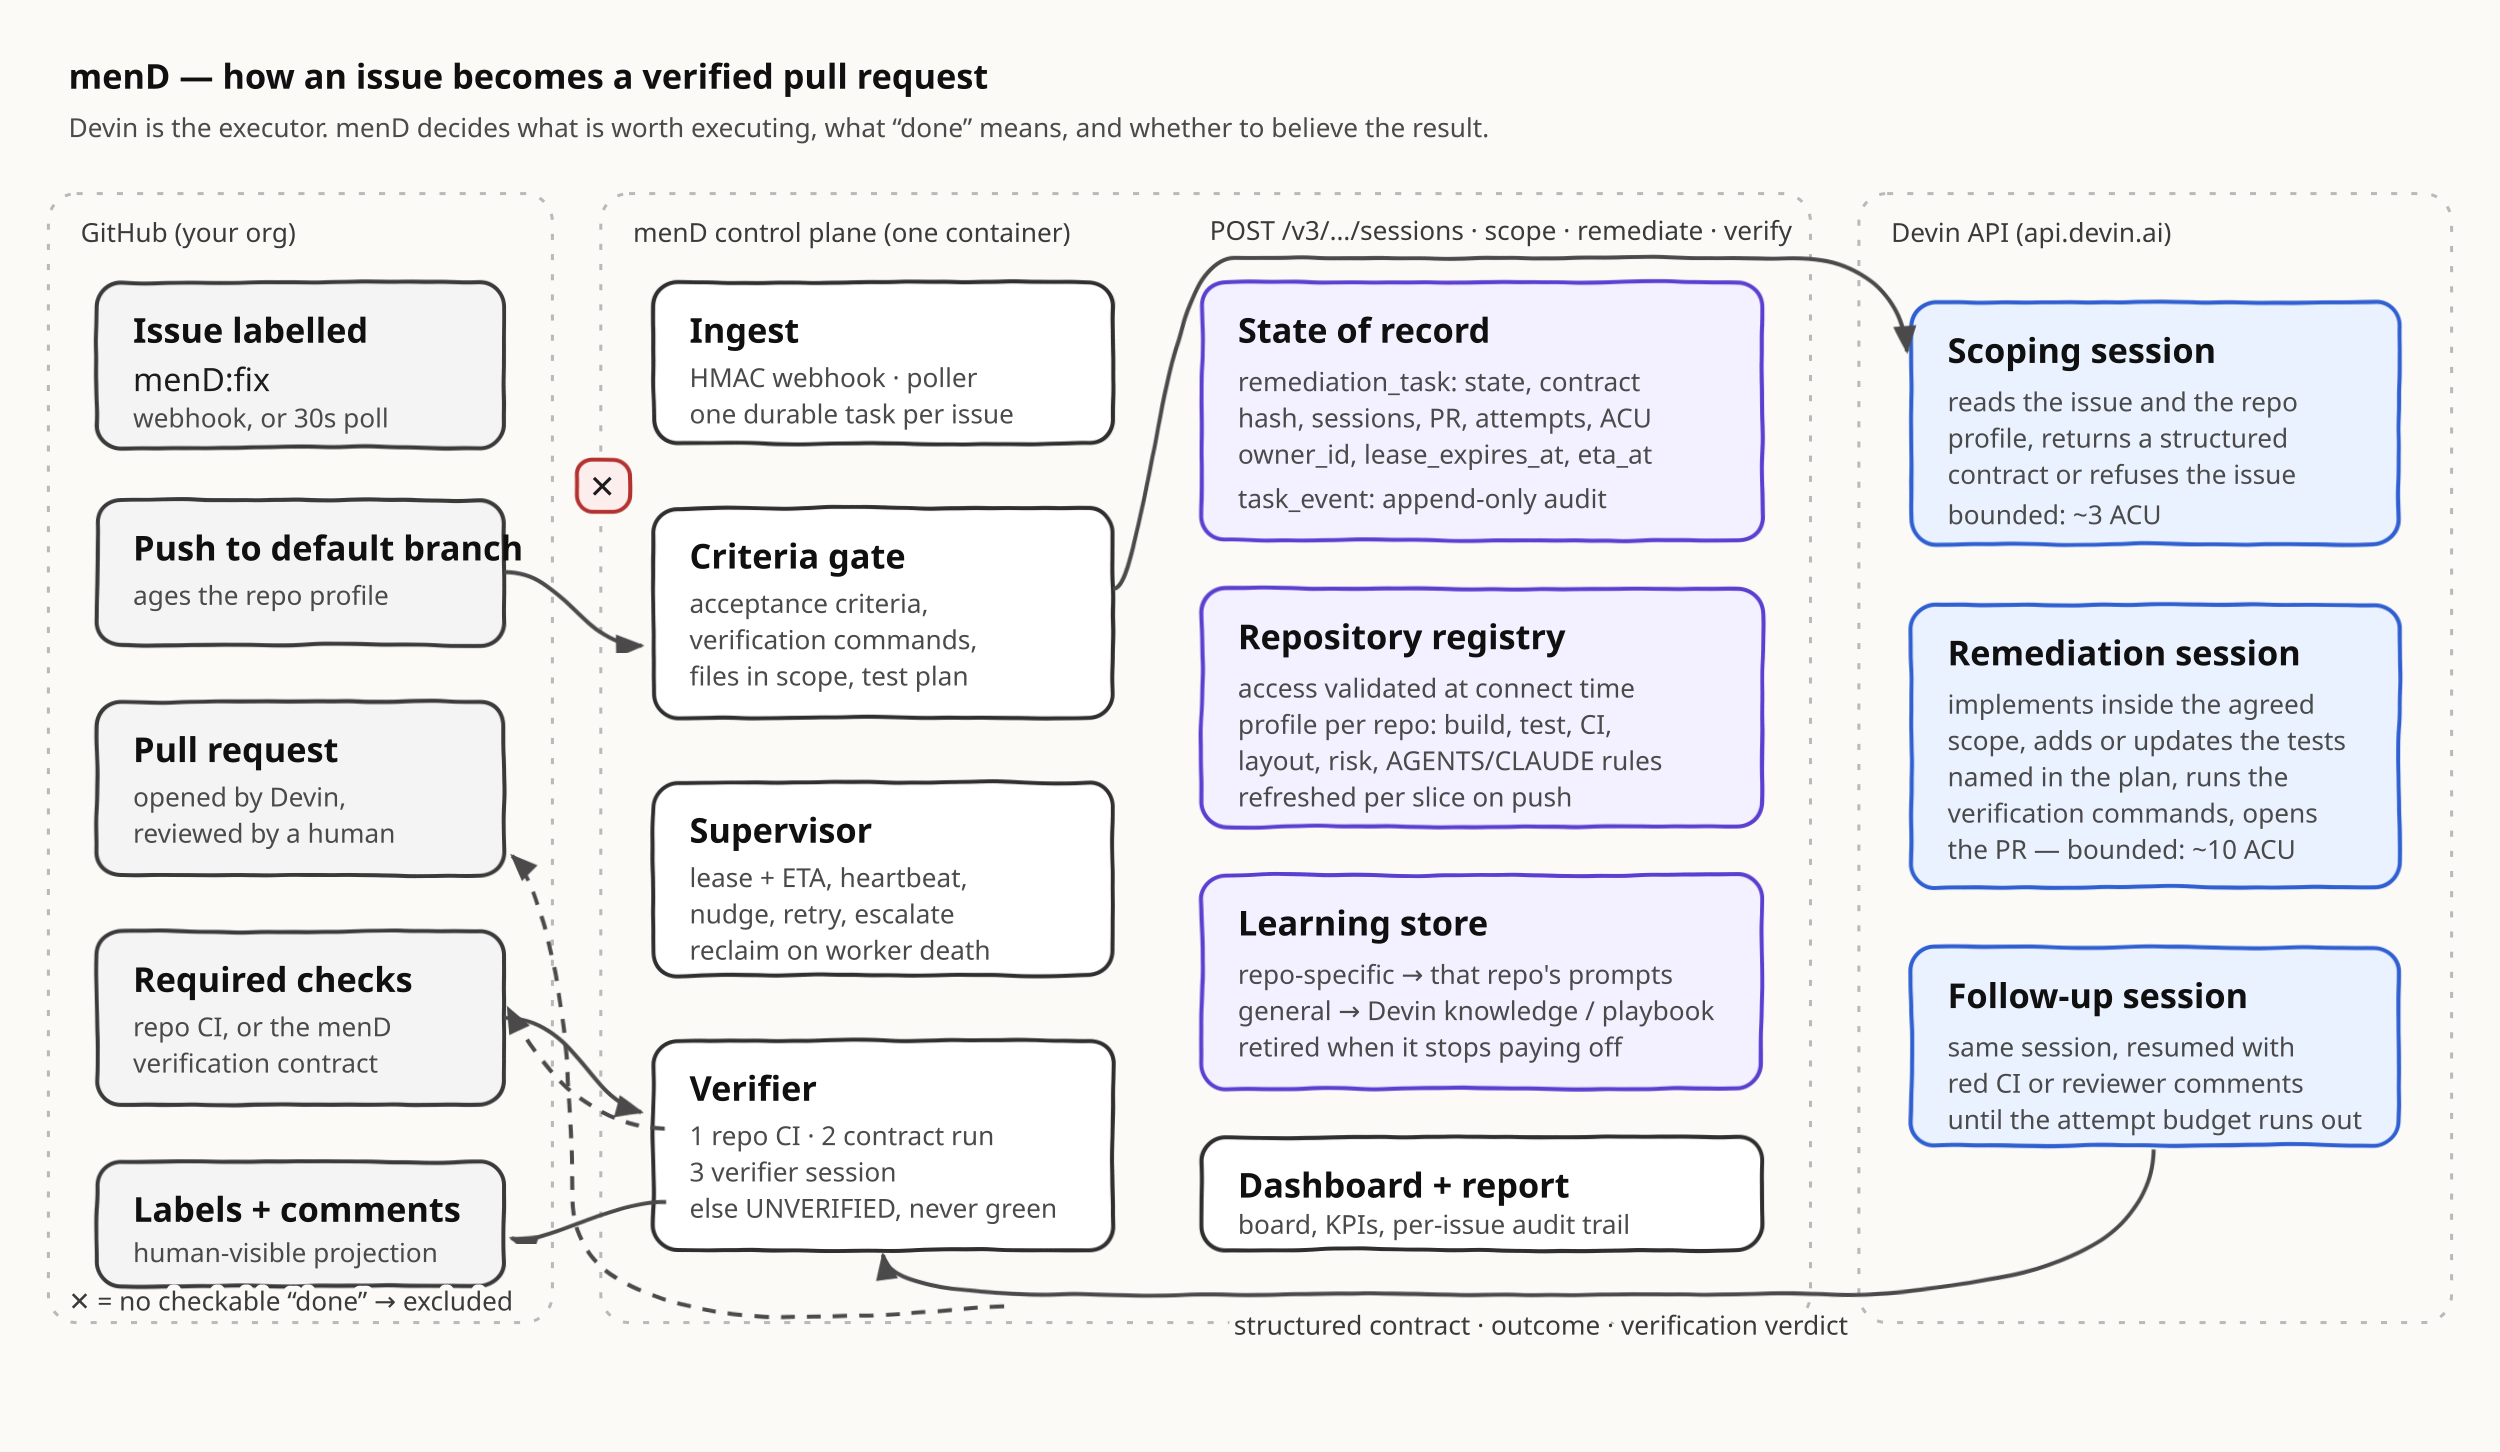
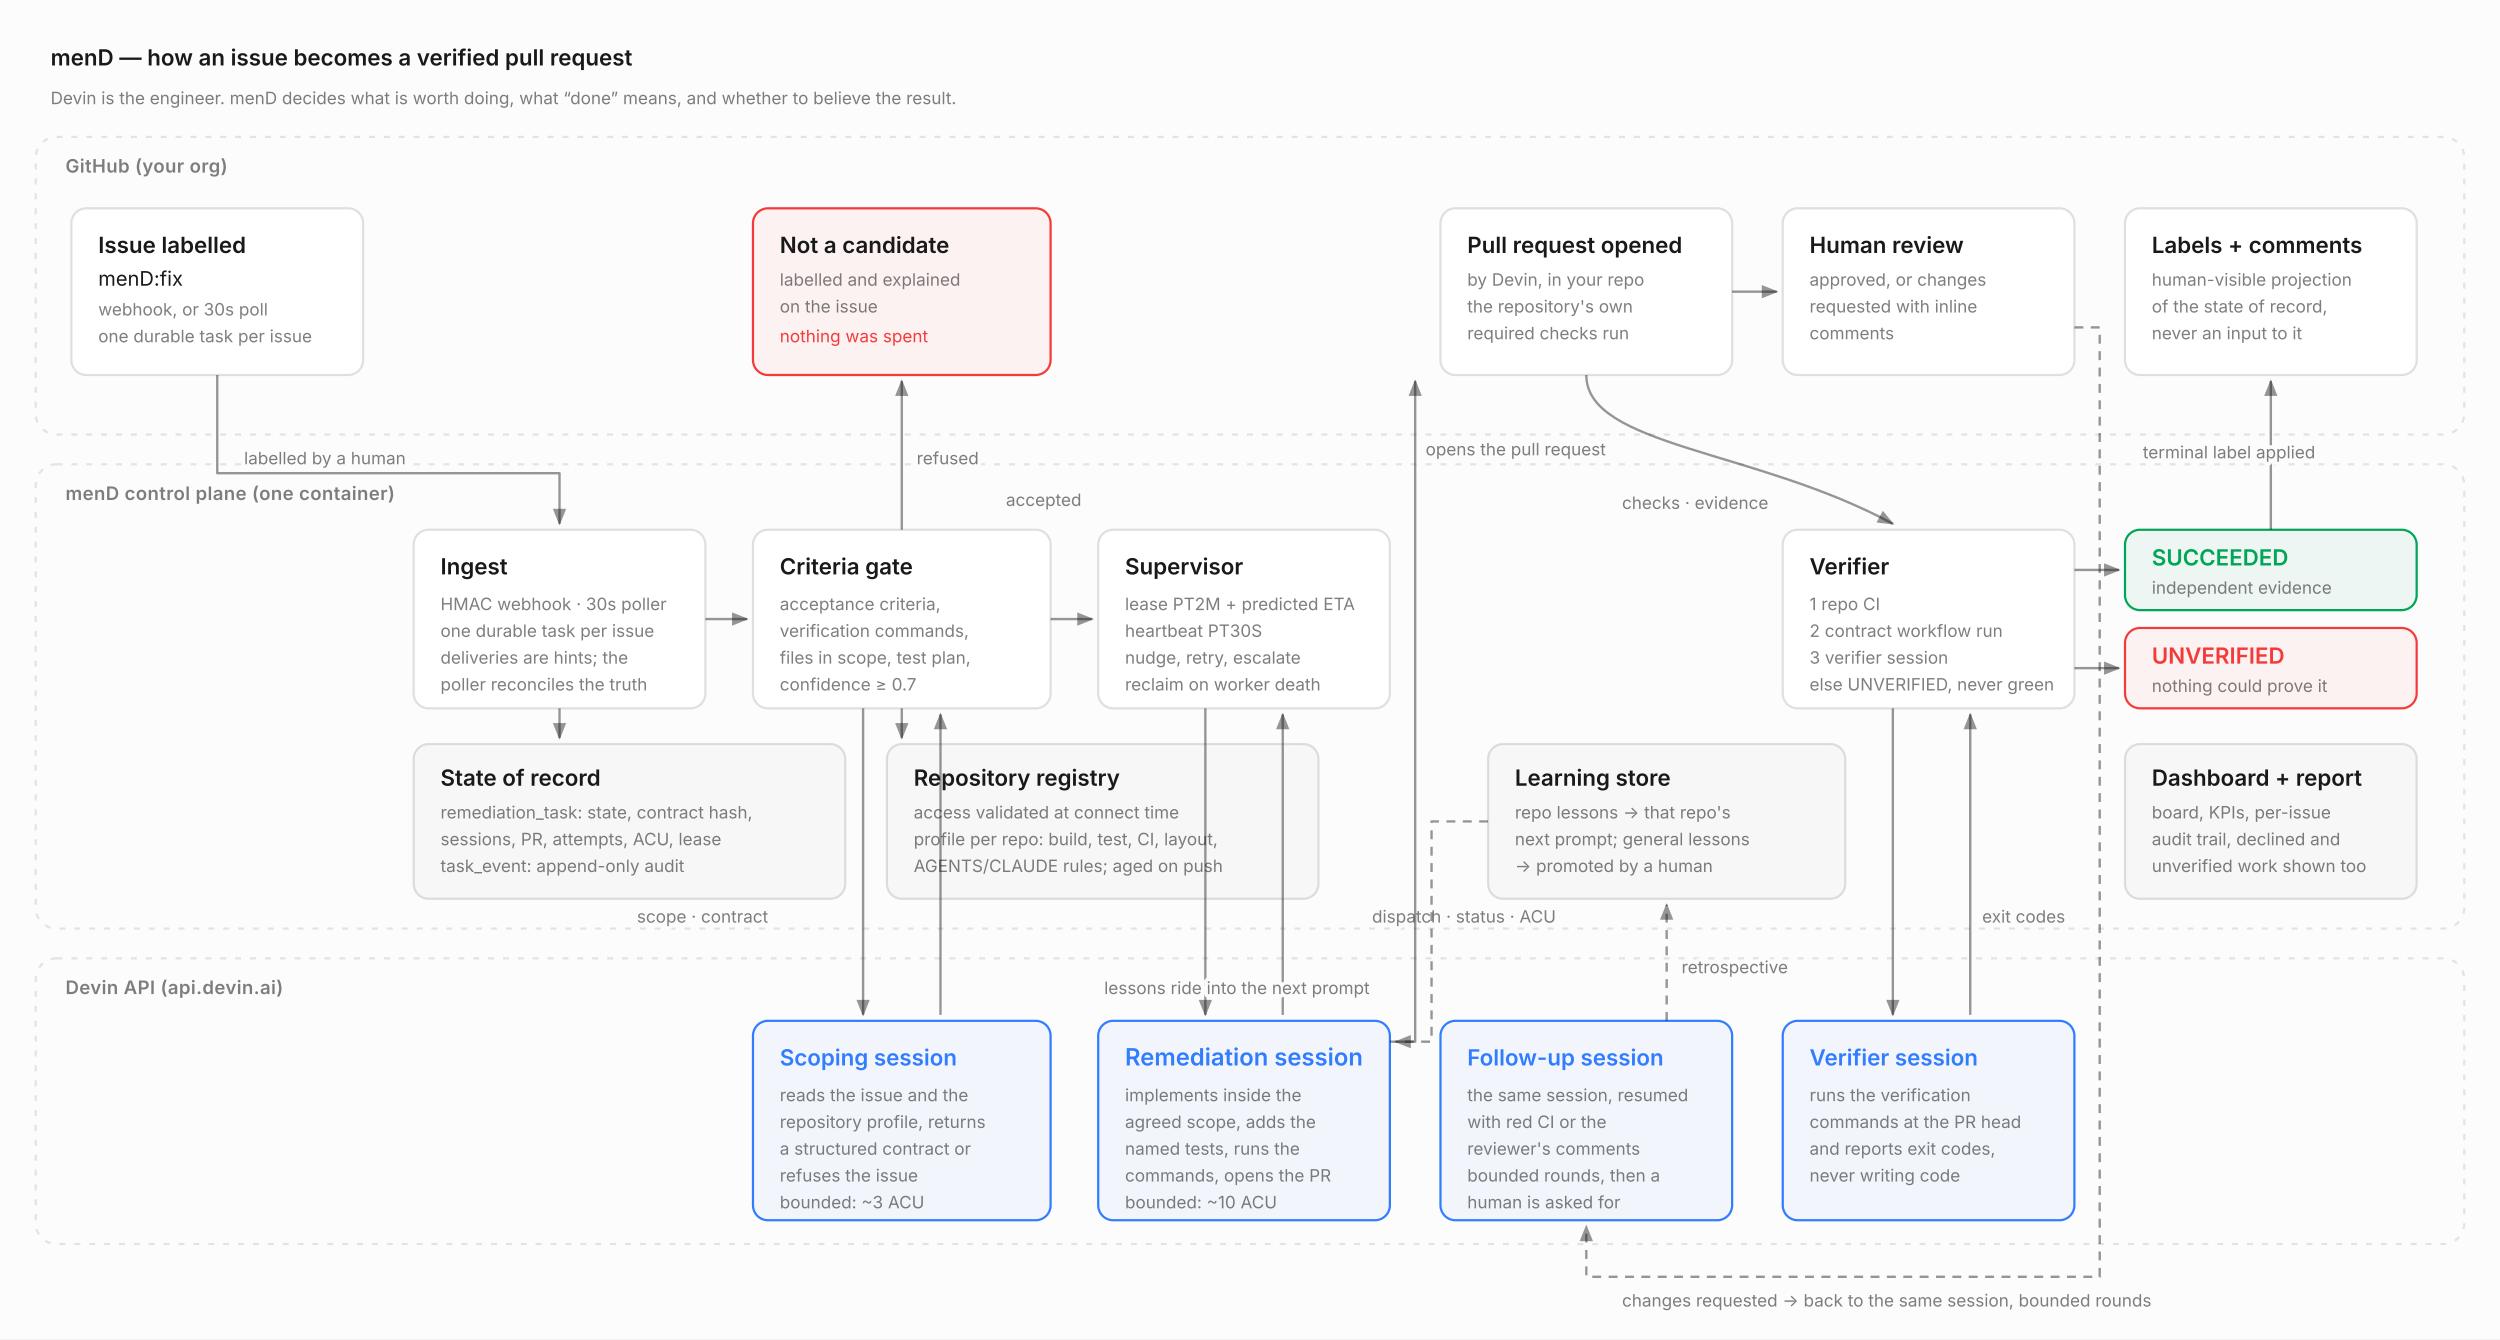
- <svg xmlns="http://www.w3.org/2000/svg" viewBox="0 0 1240 720" width="1240" height="720" font-family="'Segoe Print','Bradley Hand','Comic Sans MS',ui-rounded,sans-serif" role="img" aria-label="menD architecture: GitHub events enter menD, the criteria gate decides candidacy, Devin sessions scope and remediate, verification gates success, and outcomes feed a learning store">
+ <svg xmlns="http://www.w3.org/2000/svg" viewBox="0 0 1680 900" width="1680" height="900" font-family="Inter, ui-sans-serif, system-ui, sans-serif" role="img" aria-label="menD architecture, left to right: a GitHub issue labelled menD:fix enters menD's ingest, the criteria gate accepts or refuses it with a Devin scoping session, the supervisor dispatches a Devin remediation session that opens a pull request, the verifier turns independent evidence into SUCCEEDED or UNVERIFIED, and reviewer feedback returns to the same session and becomes a lesson">
  <defs>
-     <filter id="rough">
-       <feTurbulence type="fractalNoise" baseFrequency="0.02" numOctaves="3" seed="7" result="noise" />
-       <feDisplacementMap in="SourceGraphic" in2="noise" scale="2.2" xChannelSelector="R" yChannelSelector="G" />
-     </filter>
    <marker id="arrow" viewBox="0 0 10 10" refX="9" refY="5" markerWidth="7" markerHeight="7" orient="auto-start-reverse">
-       <path d="M 0 1 L 10 5 L 0 9 z" fill="#4a4a4a" />
+       <path d="M 0 1 L 10 5 L 0 9 z" fill="rgb(25 25 25 / 0.45)" />
    </marker>
    <style>
-       .box { fill: #ffffff; stroke: #2f2f2f; stroke-width: 2; filter: url(#rough); }
-       .devin { fill: #eaf1ff; stroke: #2f5fd0; }
-       .store { fill: #f3f0ff; stroke: #5b3fd0; }
-       .github { fill: #f4f4f4; stroke: #3a3a3a; }
-       .good { fill: #e9f9f0; stroke: #10794a; }
-       .bad  { fill: #fdeeee; stroke: #b3322f; }
-       .t  { font-size: 16px; fill: #1c1c1c; }
-       .h  { font-size: 17px; font-weight: 700; fill: #101010; }
-       .s  { font-size: 13px; fill: #4a4a4a; }
-       .lbl{ font-size: 13px; fill: #3a3a3a; paint-order: stroke; stroke: #fbfaf7; stroke-width: 6px;
-             stroke-linejoin: round; }
-       .flow { fill: none; stroke: #4a4a4a; stroke-width: 2; marker-end: url(#arrow); filter: url(#rough); }
-       .dash { stroke-dasharray: 7 6; }
-       .zone { fill: none; stroke: #b9b9b9; stroke-width: 1.5; stroke-dasharray: 3 7; }
+       .box   { fill: #ffffff; stroke: rgb(0 0 0 / 0.12); stroke-width: 1.5; }
+       .devin { stroke: rgb(49 124 255); fill: rgb(49 124 255 / 0.05); }
+       .store { fill: rgb(0 0 0 / 0.02); }
+       .good  { stroke: rgb(0 165 88); fill: rgb(0 165 88 / 0.06); }
+       .bad   { stroke: rgb(245 59 58); fill: rgb(245 59 58 / 0.05); }
+       .h     { font-size: 15px; font-weight: 600; fill: rgb(25 25 25); }
+       .t     { font-size: 13.5px; fill: rgb(25 25 25); }
+       .s     { font-size: 11.5px; fill: rgb(25 25 25 / 0.56); }
+       .lbl   { font-size: 11.5px; fill: rgb(25 25 25 / 0.56); paint-order: stroke; stroke: #fcfcfc;
+                stroke-width: 5px; stroke-linejoin: round; }
+       .zonelbl { font-size: 12.5px; font-weight: 600; fill: rgb(25 25 25 / 0.56); letter-spacing: 0.02em; }
+       .flow  { fill: none; stroke: rgb(25 25 25 / 0.45); stroke-width: 1.6; marker-end: url(#arrow);
+                stroke-linejoin: round; }
+       .dash  { stroke-dasharray: 6 5; }
+       .zone  { fill: none; stroke: rgb(0 0 0 / 0.1); stroke-width: 1.5; stroke-dasharray: 4 6; }
+       .blue  { fill: rgb(49 124 255); }
+       .green { fill: rgb(0 165 88); }
+       .red   { fill: rgb(245 59 58); }
    </style>
  </defs>
-   <rect x="0" y="0" width="1240" height="720" fill="#fbfaf7" />
-   <text x="34" y="44" class="h" font-size="24">menD — how an issue becomes a verified pull request</text>
-   <text x="34" y="68" class="s" font-size="14">Devin is the executor. menD decides what is worth executing, what “done” means, and whether to believe the result.</text>
-   <rect x="24" y="96" width="250" height="560" rx="14" class="zone" />
-   <text x="40" y="120" class="lbl">GitHub (your org)</text>
-   <rect x="298" y="96" width="600" height="560" rx="14" class="zone" />
-   <text x="314" y="120" class="lbl">menD control plane (one container)</text>
-   <rect x="922" y="96" width="294" height="560" rx="14" class="zone" />
-   <text x="938" y="120" class="lbl">Devin API (api.devin.ai)</text>
-   <rect x="48" y="140" width="202" height="82" rx="12" class="box github" />
+   <rect x="0" y="0" width="1680" height="900" fill="#fcfcfc" />
+   <text x="34" y="44" class="h" font-size="22">menD — how an issue becomes a verified pull request</text>
+   <text x="34" y="70" class="s" font-size="13">Devin is the engineer. menD decides what is worth doing, what “done” means, and whether to believe the result.</text>
+   <rect x="24" y="92" width="1632" height="200" rx="14" class="zone" />
+   <text x="44" y="116" class="zonelbl">GitHub (your org)</text>
+   <rect x="24" y="312" width="1632" height="312" rx="14" class="zone" />
+   <text x="44" y="336" class="zonelbl">menD control plane (one container)</text>
+   <rect x="24" y="644" width="1632" height="192" rx="14" class="zone" />
+   <text x="44" y="668" class="zonelbl">Devin API (api.devin.ai)</text>
+   <rect x="48" y="140" width="196" height="112" rx="10" class="box" />
  <text x="66" y="170" class="h">Issue labelled</text>
-   <text x="66" y="194" class="t">menD:fix</text>
+   <text x="66" y="192" class="t">menD:fix</text>
  <text x="66" y="212" class="s">webhook, or 30s poll</text>
-   <rect x="48" y="248" width="202" height="72" rx="12" class="box github" />
-   <text x="66" y="278" class="h">Push to default branch</text>
-   <text x="66" y="300" class="s">ages the repo profile</text>
-   <rect x="48" y="348" width="202" height="86" rx="12" class="box github" />
-   <text x="66" y="378" class="h">Pull request</text>
-   <text x="66" y="400" class="s">opened by Devin,</text>
-   <text x="66" y="418" class="s">reviewed by a human</text>
-   <rect x="48" y="462" width="202" height="86" rx="12" class="box github" />
-   <text x="66" y="492" class="h">Required checks</text>
-   <text x="66" y="514" class="s">repo CI, or the menD</text>
-   <text x="66" y="532" class="s">verification contract</text>
-   <rect x="48" y="576" width="202" height="62" rx="12" class="box github" />
-   <text x="66" y="606" class="h">Labels + comments</text>
-   <text x="66" y="626" class="s">human-visible projection</text>
-   <rect x="324" y="140" width="228" height="80" rx="12" class="box" />
-   <text x="342" y="170" class="h">Ingest</text>
-   <text x="342" y="192" class="s">HMAC webhook · poller</text>
-   <text x="342" y="210" class="s">one durable task per issue</text>
-   <rect x="324" y="252" width="228" height="104" rx="12" class="box" />
-   <text x="342" y="282" class="h">Criteria gate</text>
-   <text x="342" y="304" class="s">acceptance criteria,</text>
-   <text x="342" y="322" class="s">verification commands,</text>
-   <text x="342" y="340" class="s">files in scope, test plan</text>
-   <rect x="324" y="388" width="228" height="96" rx="12" class="box" />
-   <text x="342" y="418" class="h">Supervisor</text>
-   <text x="342" y="440" class="s">lease + ETA, heartbeat,</text>
-   <text x="342" y="458" class="s">nudge, retry, escalate</text>
-   <text x="342" y="476" class="s">reclaim on worker death</text>
-   <rect x="324" y="516" width="228" height="104" rx="12" class="box" />
-   <text x="342" y="546" class="h">Verifier</text>
-   <text x="342" y="568" class="s">1 repo CI · 2 contract run</text>
-   <text x="342" y="586" class="s">3 verifier session</text>
-   <text x="342" y="604" class="s">else UNVERIFIED, never green</text>
-   <rect x="596" y="140" width="278" height="128" rx="12" class="box store" />
-   <text x="614" y="170" class="h">State of record</text>
-   <text x="614" y="194" class="s">remediation_task: state, contract</text>
-   <text x="614" y="212" class="s">hash, sessions, PR, attempts, ACU</text>
-   <text x="614" y="230" class="s">owner_id, lease_expires_at, eta_at</text>
-   <text x="614" y="252" class="s">task_event: append-only audit</text>
-   <rect x="596" y="292" width="278" height="118" rx="12" class="box store" />
-   <text x="614" y="322" class="h">Repository registry</text>
-   <text x="614" y="346" class="s">access validated at connect time</text>
-   <text x="614" y="364" class="s">profile per repo: build, test, CI,</text>
-   <text x="614" y="382" class="s">layout, risk, AGENTS/CLAUDE rules</text>
-   <text x="614" y="400" class="s">refreshed per slice on push</text>
-   <rect x="596" y="434" width="278" height="106" rx="12" class="box store" />
-   <text x="614" y="464" class="h">Learning store</text>
-   <text x="614" y="488" class="s">repo-specific → that repo's prompts</text>
-   <text x="614" y="506" class="s">general → Devin knowledge / playbook</text>
-   <text x="614" y="524" class="s">retired when it stops paying off</text>
-   <rect x="596" y="564" width="278" height="56" rx="12" class="box" />
-   <text x="614" y="594" class="h">Dashboard + report</text>
-   <text x="614" y="612" class="s">board, KPIs, per-issue audit trail</text>
-   <rect x="948" y="150" width="242" height="120" rx="12" class="box devin" />
-   <text x="966" y="180" class="h">Scoping session</text>
-   <text x="966" y="204" class="s">reads the issue and the repo</text>
-   <text x="966" y="222" class="s">profile, returns a structured</text>
-   <text x="966" y="240" class="s">contract or refuses the issue</text>
-   <text x="966" y="260" class="s">bounded: ~3 ACU</text>
-   <rect x="948" y="300" width="242" height="140" rx="12" class="box devin" />
-   <text x="966" y="330" class="h">Remediation session</text>
-   <text x="966" y="354" class="s">implements inside the agreed</text>
-   <text x="966" y="372" class="s">scope, adds or updates the tests</text>
-   <text x="966" y="390" class="s">named in the plan, runs the</text>
-   <text x="966" y="408" class="s">verification commands, opens</text>
-   <text x="966" y="426" class="s">the PR — bounded: ~10 ACU</text>
-   <rect x="948" y="470" width="242" height="98" rx="12" class="box devin" />
-   <text x="966" y="500" class="h">Follow-up session</text>
-   <text x="966" y="524" class="s">same session, resumed with</text>
-   <text x="966" y="542" class="s">red CI or reviewer comments</text>
-   <text x="966" y="560" class="s">until the attempt budget runs out</text>
-   <rect x="324" y="644" width="110" height="0" class="box" />
-   <path class="flow" d="M250 181 H 318" />
-   <path class="flow" d="M250 284 C 280 284, 290 320, 318 320" />
-   <path class="flow" d="M438 220 V 246" />
-   <path class="flow" d="M438 356 V 382" />
-   <path class="flow" d="M438 484 V 510" />
-   <path class="flow" d="M250 505 C 285 505, 292 545, 318 552" />
-   <path class="flow" d="M552 292 C 570 292, 574 128, 612 128 H 890 C 928 128, 944 150, 946 174" />
-   <text x="600" y="119" class="lbl">POST /v3/…/sessions · scope · remediate · verify</text>
-   <path class="flow" d="M1068 570 C 1068 622, 1000 642, 900 642 H 520 C 470 642, 440 636, 438 622" />
-   <text x="612" y="662" class="lbl">structured contract · outcome · verification verdict</text>
-   <path class="flow" d="M552 200 H 590" />
-   <path class="flow" d="M552 340 H 590" />
-   <path class="flow" d="M552 470 H 590" />
-   <path class="flow" d="M552 590 H 590" />
-   <path class="flow" d="M330 596 C 300 596, 270 620, 254 614" />
-   <path class="flow dash" d="M330 560 C 290 560, 262 520, 252 500" />
-   <path class="flow dash" d="M498 648 C 400 656, 288 664, 284 596 C 284 512, 272 442, 254 424" />
-   <rect x="286" y="228" width="26" height="26" rx="8" class="box bad" />
-   <text x="292" y="247" class="t" font-size="14">✕</text>
-   <text x="34" y="650" class="lbl">✕ = no checkable “done” → excluded</text>
+   <text x="66" y="230" class="s">one durable task per issue</text>
+   <rect x="506" y="140" width="200" height="112" rx="10" class="box bad" />
+   <text x="524" y="170" class="h">Not a candidate</text>
+   <text x="524" y="192" class="s">labelled and explained</text>
+   <text x="524" y="210" class="s">on the issue</text>
+   <text x="524" y="230" class="s red">nothing was spent</text>
+   <rect x="968" y="140" width="196" height="112" rx="10" class="box" />
+   <text x="986" y="170" class="h">Pull request opened</text>
+   <text x="986" y="192" class="s">by Devin, in your repo</text>
+   <text x="986" y="210" class="s">the repository's own</text>
+   <text x="986" y="228" class="s">required checks run</text>
+   <rect x="1198" y="140" width="196" height="112" rx="10" class="box" />
+   <text x="1216" y="170" class="h">Human review</text>
+   <text x="1216" y="192" class="s">approved, or changes</text>
+   <text x="1216" y="210" class="s">requested with inline</text>
+   <text x="1216" y="228" class="s">comments</text>
+   <rect x="1428" y="140" width="196" height="112" rx="10" class="box" />
+   <text x="1446" y="170" class="h">Labels + comments</text>
+   <text x="1446" y="192" class="s">human-visible projection</text>
+   <text x="1446" y="210" class="s">of the state of record,</text>
+   <text x="1446" y="228" class="s">never an input to it</text>
+   <rect x="278" y="356" width="196" height="120" rx="10" class="box" />
+   <text x="296" y="386" class="h">Ingest</text>
+   <text x="296" y="410" class="s">HMAC webhook · 30s poller</text>
+   <text x="296" y="428" class="s">one durable task per issue</text>
+   <text x="296" y="446" class="s">deliveries are hints; the</text>
+   <text x="296" y="464" class="s">poller reconciles the truth</text>
+   <rect x="506" y="356" width="200" height="120" rx="10" class="box" />
+   <text x="524" y="386" class="h">Criteria gate</text>
+   <text x="524" y="410" class="s">acceptance criteria,</text>
+   <text x="524" y="428" class="s">verification commands,</text>
+   <text x="524" y="446" class="s">files in scope, test plan,</text>
+   <text x="524" y="464" class="s">confidence ≥ 0.7</text>
+   <rect x="738" y="356" width="196" height="120" rx="10" class="box" />
+   <text x="756" y="386" class="h">Supervisor</text>
+   <text x="756" y="410" class="s">lease PT2M + predicted ETA</text>
+   <text x="756" y="428" class="s">heartbeat PT30S</text>
+   <text x="756" y="446" class="s">nudge, retry, escalate</text>
+   <text x="756" y="464" class="s">reclaim on worker death</text>
+   <rect x="1198" y="356" width="196" height="120" rx="10" class="box" />
+   <text x="1216" y="386" class="h">Verifier</text>
+   <text x="1216" y="410" class="s">1 repo CI</text>
+   <text x="1216" y="428" class="s">2 contract workflow run</text>
+   <text x="1216" y="446" class="s">3 verifier session</text>
+   <text x="1216" y="464" class="s">else UNVERIFIED, never green</text>
+   <rect x="1428" y="356" width="196" height="54" rx="10" class="box good" />
+   <text x="1446" y="380" class="h green">SUCCEEDED</text>
+   <text x="1446" y="399" class="s">independent evidence</text>
+   <rect x="1428" y="422" width="196" height="54" rx="10" class="box bad" />
+   <text x="1446" y="446" class="h red">UNVERIFIED</text>
+   <text x="1446" y="465" class="s">nothing could prove it</text>
+   <rect x="278" y="500" width="290" height="104" rx="10" class="box store" />
+   <text x="296" y="528" class="h">State of record</text>
+   <text x="296" y="550" class="s">remediation_task: state, contract hash,</text>
+   <text x="296" y="568" class="s">sessions, PR, attempts, ACU, lease</text>
+   <text x="296" y="586" class="s">task_event: append-only audit</text>
+   <rect x="596" y="500" width="290" height="104" rx="10" class="box store" />
+   <text x="614" y="528" class="h">Repository registry</text>
+   <text x="614" y="550" class="s">access validated at connect time</text>
+   <text x="614" y="568" class="s">profile per repo: build, test, CI, layout,</text>
+   <text x="614" y="586" class="s">AGENTS/CLAUDE rules; aged on push</text>
+   <rect x="1000" y="500" width="240" height="104" rx="10" class="box store" />
+   <text x="1018" y="528" class="h">Learning store</text>
+   <text x="1018" y="550" class="s">repo lessons → that repo's</text>
+   <text x="1018" y="568" class="s">next prompt; general lessons</text>
+   <text x="1018" y="586" class="s">→ promoted by a human</text>
+   <rect x="1428" y="500" width="196" height="104" rx="10" class="box store" />
+   <text x="1446" y="528" class="h">Dashboard + report</text>
+   <text x="1446" y="550" class="s">board, KPIs, per-issue</text>
+   <text x="1446" y="568" class="s">audit trail, declined and</text>
+   <text x="1446" y="586" class="s">unverified work shown too</text>
+   <rect x="506" y="686" width="200" height="134" rx="10" class="box devin" />
+   <text x="524" y="716" class="h blue">Scoping session</text>
+   <text x="524" y="740" class="s">reads the issue and the</text>
+   <text x="524" y="758" class="s">repository profile, returns</text>
+   <text x="524" y="776" class="s">a structured contract or</text>
+   <text x="524" y="794" class="s">refuses the issue</text>
+   <text x="524" y="812" class="s">bounded: ~3 ACU</text>
+   <rect x="738" y="686" width="196" height="134" rx="10" class="box devin" />
+   <text x="756" y="716" class="h blue" style="font-size:16px">Remediation session</text>
+   <text x="756" y="740" class="s">implements inside the</text>
+   <text x="756" y="758" class="s">agreed scope, adds the</text>
+   <text x="756" y="776" class="s">named tests, runs the</text>
+   <text x="756" y="794" class="s">commands, opens the PR</text>
+   <text x="756" y="812" class="s">bounded: ~10 ACU</text>
+   <rect x="968" y="686" width="196" height="134" rx="10" class="box devin" />
+   <text x="986" y="716" class="h blue">Follow-up session</text>
+   <text x="986" y="740" class="s">the same session, resumed</text>
+   <text x="986" y="758" class="s">with red CI or the</text>
+   <text x="986" y="776" class="s">reviewer's comments</text>
+   <text x="986" y="794" class="s">bounded rounds, then a</text>
+   <text x="986" y="812" class="s">human is asked for</text>
+   <rect x="1198" y="686" width="196" height="134" rx="10" class="box devin" />
+   <text x="1216" y="716" class="h blue">Verifier session</text>
+   <text x="1216" y="740" class="s">runs the verification</text>
+   <text x="1216" y="758" class="s">commands at the PR head</text>
+   <text x="1216" y="776" class="s">and reports exit codes,</text>
+   <text x="1216" y="794" class="s">never writing code</text>
+   <path class="flow" d="M146 252 V 318 H 376 V 352" />
+   <text x="164" y="312" class="lbl">labelled by a human</text>
+   <path class="flow" d="M474 416 H 502" />
+   <path class="flow" d="M606 356 V 256" />
+   <text x="616" y="312" class="lbl">refused</text>
+   <path class="flow" d="M706 416 H 734" />
+   <text x="676" y="340" class="lbl">accepted</text>
+   <path class="flow" d="M580 476 V 682" />
+   <path class="flow" d="M632 682 V 480" />
+   <text x="428" y="620" class="lbl">scope · contract</text>
+   <path class="flow" d="M810 476 V 682" />
+   <path class="flow" d="M862 682 V 480" />
+   <text x="922" y="620" class="lbl">dispatch · status · ACU</text>
+   <path class="flow" d="M934 700 H 951 V 256" />
+   <text x="958" y="306" class="lbl">opens the pull request</text>
+   <path class="flow" d="M1164 196 H 1194" />
+   <path class="flow" d="M1066 252 C 1066 300, 1180 302, 1272 352" />
+   <text x="1090" y="342" class="lbl">checks · evidence</text>
+   <path class="flow" d="M1272 476 V 682" />
+   <path class="flow" d="M1324 682 V 480" />
+   <text x="1332" y="620" class="lbl">exit codes</text>
+   <path class="flow" d="M1394 383 H 1424" />
+   <path class="flow" d="M1394 449 H 1424" />
+   <path class="flow" d="M1526 356 V 256" />
+   <text x="1440" y="308" class="lbl">terminal label applied</text>
+   <path class="flow" d="M376 476 V 496" />
+   <path class="flow" d="M606 476 V 496" />
+   <path class="flow dash" d="M1394 220 H 1411 V 858 H 1066 V 824" />
+   <text x="1090" y="878" class="lbl">changes requested → back to the same session, bounded rounds</text>
+   <path class="flow dash" d="M1120 686 V 608" />
+   <text x="1130" y="654" class="lbl">retrospective</text>
+   <path class="flow dash" d="M1000 552 H 962 V 700 H 938" />
+   <text x="742" y="668" class="lbl">lessons ride into the next prompt</text>
</svg>
